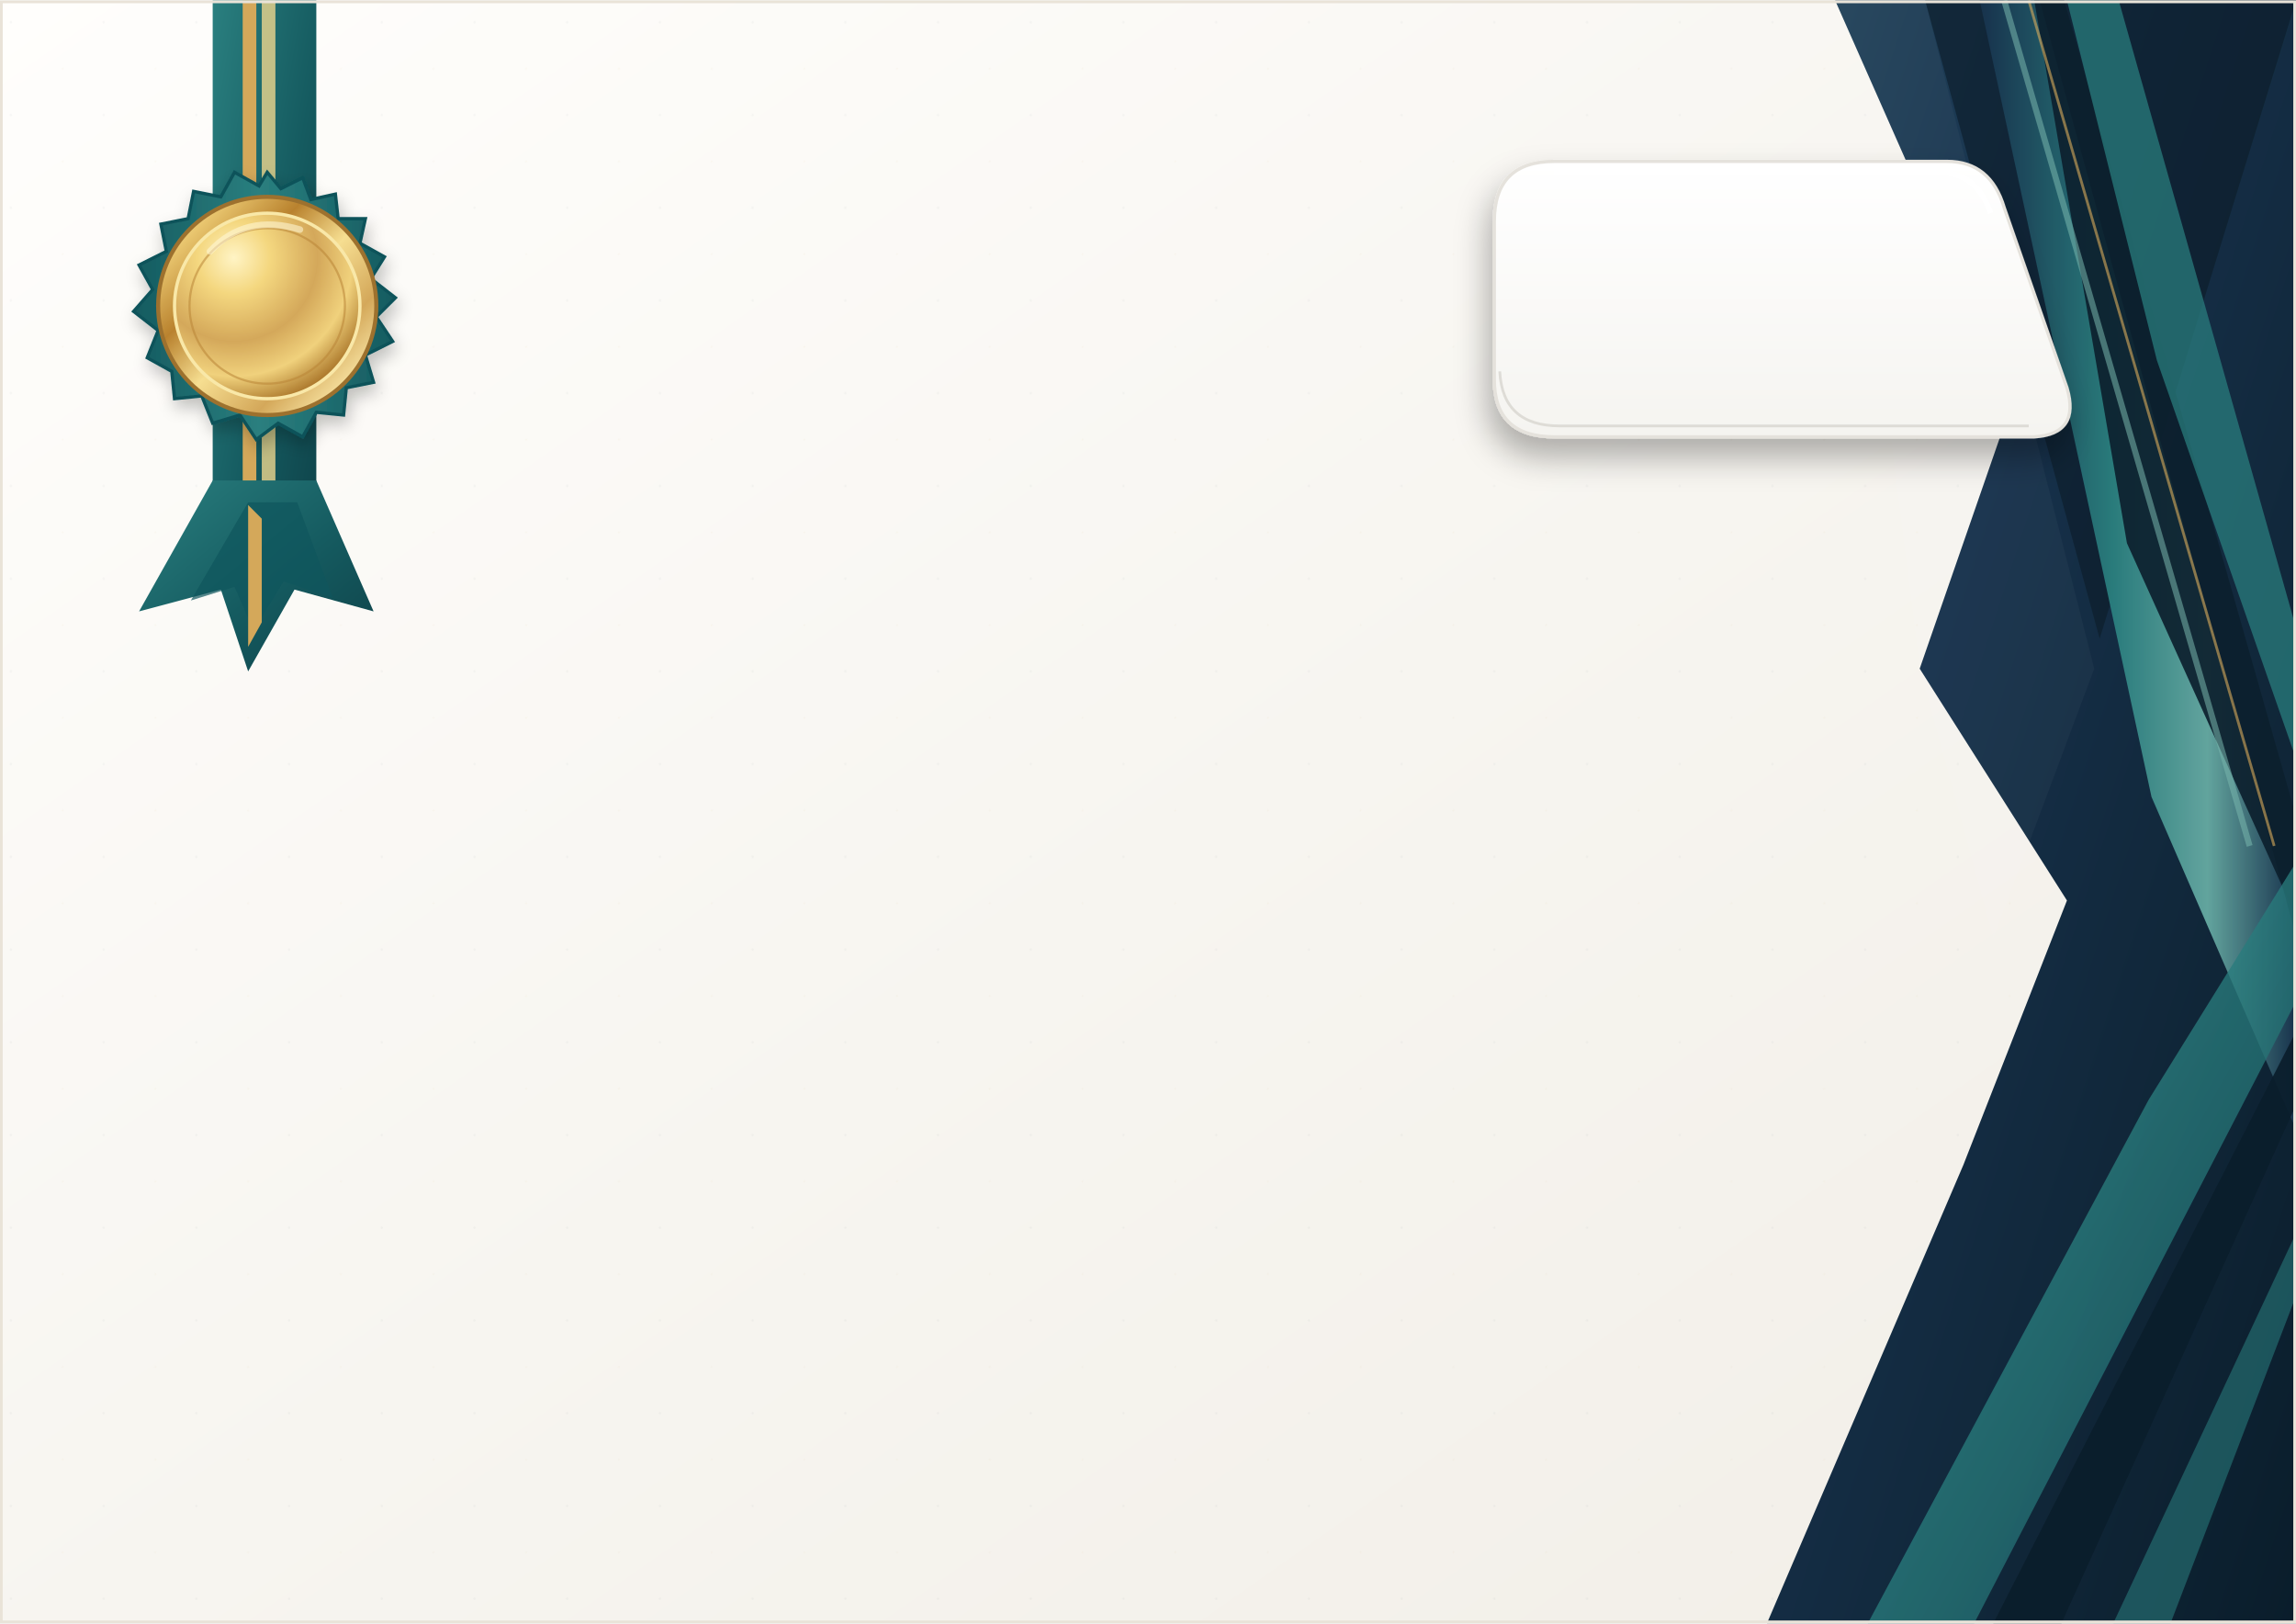
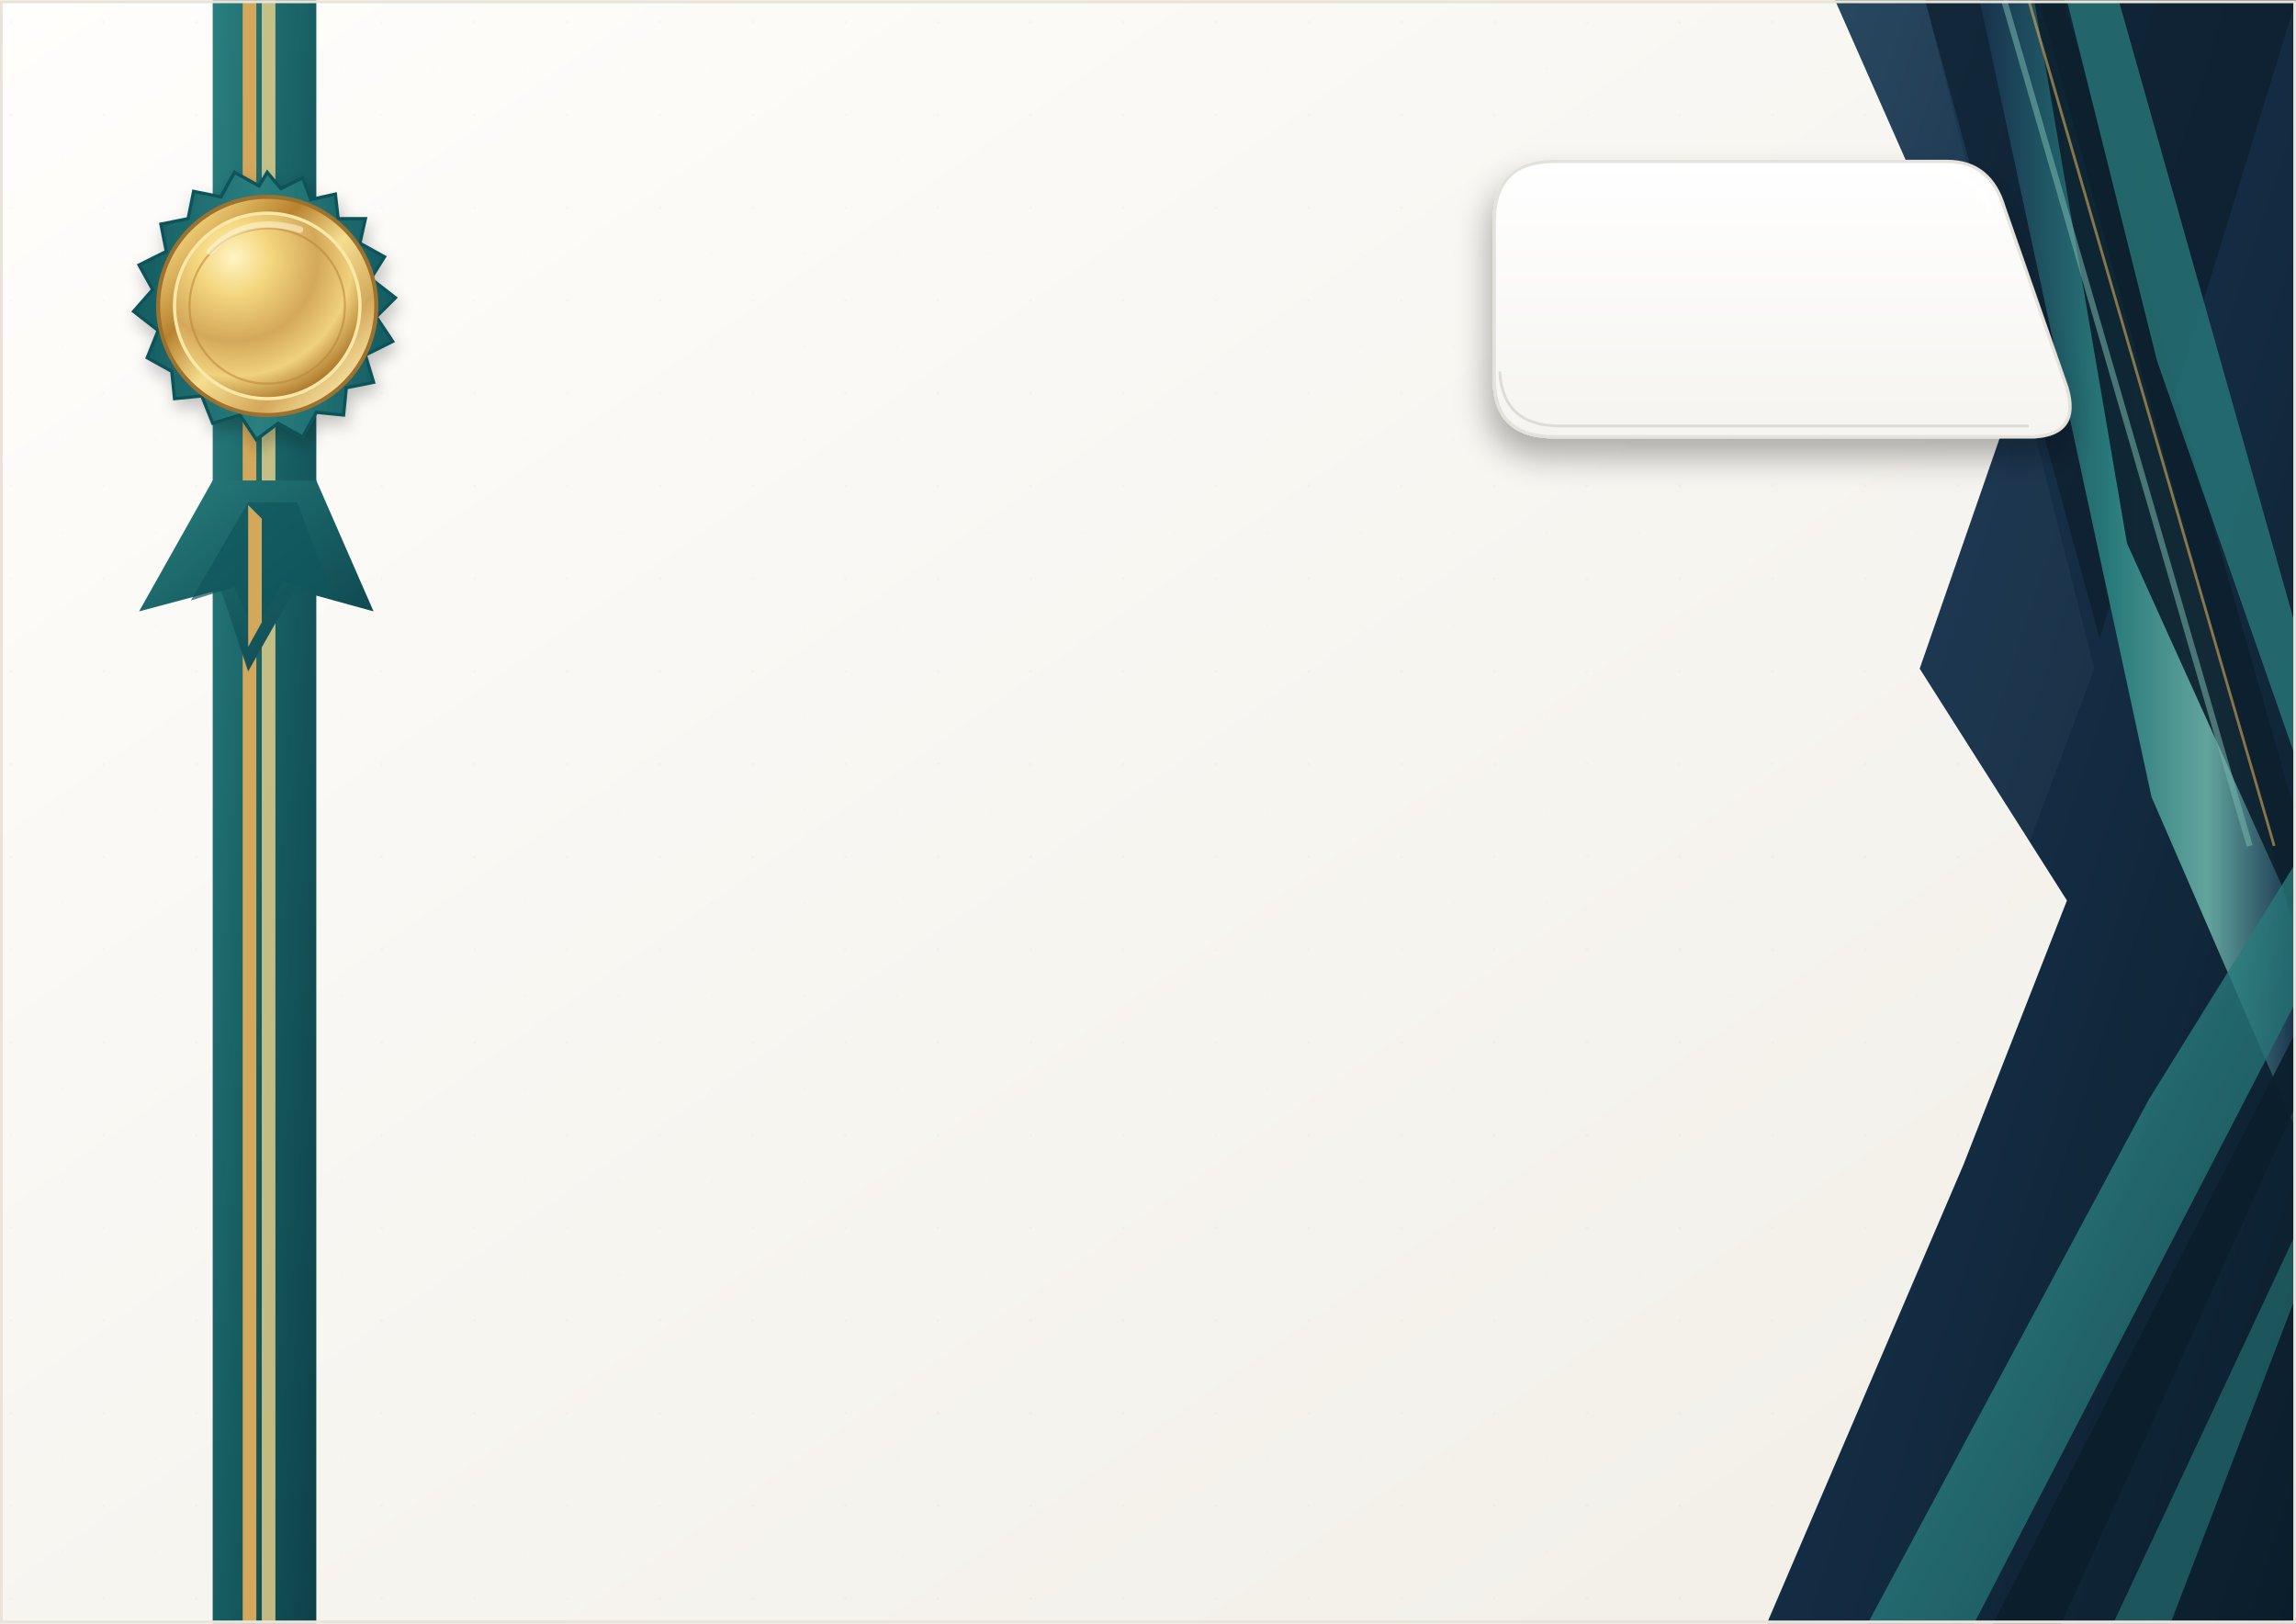
<svg xmlns="http://www.w3.org/2000/svg" width="297mm" height="210mm" viewBox="0 0 842 595" role="img" aria-labelledby="title desc">
  <defs>
    <linearGradient id="paper" x1="0" y1="0" x2="1" y2="1">
      <stop offset="0" stop-color="#FFFEFC" />
      <stop offset=".52" stop-color="#F7F5F0" />
      <stop offset="1" stop-color="#F1EEE7" />
    </linearGradient>
    <linearGradient id="ribbon" x1="0" y1="0" x2="1" y2="0">
      <stop offset="0" stop-color="#155B60" />
      <stop offset=".48" stop-color="#2A7F7F" />
      <stop offset="1" stop-color="#155B60" />
    </linearGradient>
    <linearGradient id="ribbonTail" x1="0" y1="0" x2="1" y2="1">
      <stop offset="0" stop-color="#2A7F7F" />
      <stop offset=".55" stop-color="#155B60" />
      <stop offset="1" stop-color="#0E4148" />
    </linearGradient>
    <linearGradient id="goldMetal" x1="0" y1="0" x2="1" y2="1">
      <stop offset="0" stop-color="#FFF0B4" />
      <stop offset=".16" stop-color="#E9C66F" />
      <stop offset=".34" stop-color="#B9822E" />
      <stop offset=".52" stop-color="#F6DE91" />
      <stop offset=".72" stop-color="#D4A85A" />
      <stop offset=".88" stop-color="#F9E6A5" />
      <stop offset="1" stop-color="#A87327" />
    </linearGradient>
    <radialGradient id="medalFace" cx=".32" cy=".24" r=".82">
      <stop offset="0" stop-color="#FFF4C5" />
      <stop offset=".24" stop-color="#F4D77F" />
      <stop offset=".55" stop-color="#D4A85A" />
      <stop offset=".78" stop-color="#F0D17C" />
      <stop offset="1" stop-color="#A87327" />
    </radialGradient>
    <linearGradient id="navyPanel" x1="0" y1="0" x2="1" y2="1">
      <stop offset="0" stop-color="#24465D" />
      <stop offset=".32" stop-color="#17324D" />
      <stop offset=".72" stop-color="#102638" />
      <stop offset="1" stop-color="#0A1D2B" />
    </linearGradient>
    <linearGradient id="tealEdge" x1="0" y1="0" x2="1" y2="0">
      <stop offset="0" stop-color="#17324D" />
      <stop offset=".42" stop-color="#2A7F7F" />
      <stop offset=".72" stop-color="#66AAA2" />
      <stop offset="1" stop-color="#17324D" />
    </linearGradient>
    <linearGradient id="tealHighlight" x1="0" y1="0" x2="1" y2="1">
      <stop offset="0" stop-color="#75B7AE" />
      <stop offset=".45" stop-color="#2A7F7F" />
      <stop offset="1" stop-color="#164F59" />
    </linearGradient>
    <linearGradient id="plaque" x1="0" y1="0" x2="0" y2="1">
      <stop offset="0" stop-color="#FFFFFF" />
      <stop offset="1" stop-color="#F5F4F0" />
    </linearGradient>
    <filter id="plaqueShadow" x="-20%" y="-25%" width="150%" height="170%">
      <feGaussianBlur in="SourceAlpha" stdDeviation="6" result="blur" />
      <feOffset dx="-2" dy="7" result="offset" />
      <feComponentTransfer>
        <feFuncA type="linear" slope=".30" />
      </feComponentTransfer>
      <feMerge>
        <feMergeNode />
        <feMergeNode in="SourceGraphic" />
      </feMerge>
    </filter>
    <filter id="medalShadow" x="-30%" y="-30%" width="160%" height="160%">
      <feGaussianBlur in="SourceAlpha" stdDeviation="3" result="blur" />
      <feOffset dx="1" dy="3" result="offset" />
      <feComponentTransfer>
        <feFuncA type="linear" slope=".24" />
      </feComponentTransfer>
      <feMerge>
        <feMergeNode />
        <feMergeNode in="SourceGraphic" />
      </feMerge>
    </filter>
    <pattern id="paperGrain" width="34" height="34" patternUnits="userSpaceOnUse">
      <circle cx="4" cy="8" r=".45" fill="#17324D" opacity=".035" />
      <circle cx="23" cy="25" r=".35" fill="#D4A85A" opacity=".05" />
    </pattern>
    <g id="rosette">
      <path d="M0,-49 L5,-43 L13,-47 L16,-39 L25,-41 L26,-32 L36,-32 L34,-23 L43,-18 L38,-10 L47,-3 L40,4 L46,13 L36,18 L39,28 L29,30 L28,40 L18,39 L13,48 L4,43 L-4,49 L-10,40 L-20,43 L-24,33 L-34,34 L-35,24 L-44,19 L-40,9 L-49,2 L-42,-6 L-47,-15 L-37,-20 L-39,-30 L-29,-32 L-27,-42 L-17,-40 L-12,-49 L-3,-44 Z" fill="url(#ribbon)" stroke="#0F535A" stroke-width="1.2" />
      <circle r="40" fill="url(#goldMetal)" stroke="#9D712E" stroke-width="1.5" />
      <circle r="34" fill="url(#medalFace)" stroke="#F9E8A8" stroke-width="1.2" />
      <circle r="28.5" fill="none" stroke="#B98537" stroke-width=".8" opacity=".55" />
      <path d="M-21,-20 Q-8,-34 12,-28" fill="none" stroke="#FFF8D8" stroke-width="2.4" stroke-linecap="round" opacity=".55" />
    </g>
  </defs>
  <rect width="842" height="595" fill="url(#paper)" />
  <rect width="842" height="595" fill="url(#paperGrain)" />
-   <path d="M78 0 H116 V188 L99 218 L78 193 Z" fill="url(#ribbonTail)" />
-   <path d="M89 0 H94 V198 L89 205 Z" fill="#D4A85A" />
-   <path d="M96 0 H101 V192 L96 201 Z" fill="#F2D98E" opacity=".78" />
+   <path d="M78 0 H116 V595 H78 Z" fill="url(#ribbonTail)" />
+   <path d="M89 0 H94 V595 H89 Z" fill="#D4A85A" />
+   <path d="M96 0 H101 V595 H96 Z" fill="#F2D98E" opacity=".78" />
  <path d="M78 176 L51 224 L81 216 L91 246 L108 216 L137 224 L116 176 Z" fill="url(#ribbonTail)" />
  <path d="M91 184 L70 220 L86 215 L93 231 L104 213 L122 219 L109 184 Z" fill="#0E555C" opacity=".7" />
  <path d="M91 185 L96 190 L96 228 L91 237 Z" fill="#D4A85A" />
  <path d="M673 0 H842 V595 H648 L720 427 L758 330 L704 245 L738 147 Z" fill="url(#navyPanel)" />
  <path d="M673 0 H706 L770 234 L842 0 Z" fill="#0B1C28" opacity=".62" />
  <path d="M726 0 H748 L842 343 V414 L789 292 Z" fill="url(#tealEdge)" opacity=".95" />
  <path d="M746 0 H757 L842 299 V336 L780 199 Z" fill="#0C202E" opacity=".92" />
  <path d="M758 0 H777 L842 230 V278 L791 132 Z" fill="#2A7F7F" opacity=".72" />
  <path d="M842 316 L842 367 L724 595 H685 L788 403 Z" fill="url(#tealHighlight)" opacity=".78" />
  <path d="M842 378 L842 405 L756 595 H731 Z" fill="#0A1D2B" opacity=".92" />
  <path d="M842 452 L842 475 L796 595 H775 Z" fill="#2A7F7F" opacity=".55" />
  <path d="M673 0 L706 0 L768 245 L731 344 L704 245 Z" fill="#FFFFFF" opacity=".035" />
  <path d="M735 0 L825 310" fill="none" stroke="#79B7AD" stroke-width="2.2" opacity=".55" />
  <path d="M744 0 L834 310" fill="none" stroke="#D4A85A" stroke-width="1" opacity=".62" />
  <g filter="url(#plaqueShadow)">
    <path d="M570 59 H714 Q730 59 735 76 L758 142 Q763 159 746 160 H570 Q548 160 548 139 V81 Q548 59 570 59 Z" fill="url(#plaque)" stroke="#E5E2DC" stroke-width="1.2" />
    <path d="M570 63 H711 Q725 63 730 78" fill="none" stroke="#FFFFFF" stroke-width="2" opacity=".9" />
    <path d="M550 136 Q551 156 572 156 H744" fill="none" stroke="#D8D6D0" stroke-width="1" opacity=".8" />
  </g>
  <g transform="translate(98 112)" filter="url(#medalShadow)">
    <use href="#rosette" />
  </g>
  <rect x=".5" y=".5" width="841" height="594" fill="none" stroke="#E9E3D8" stroke-width="1" />
</svg>
